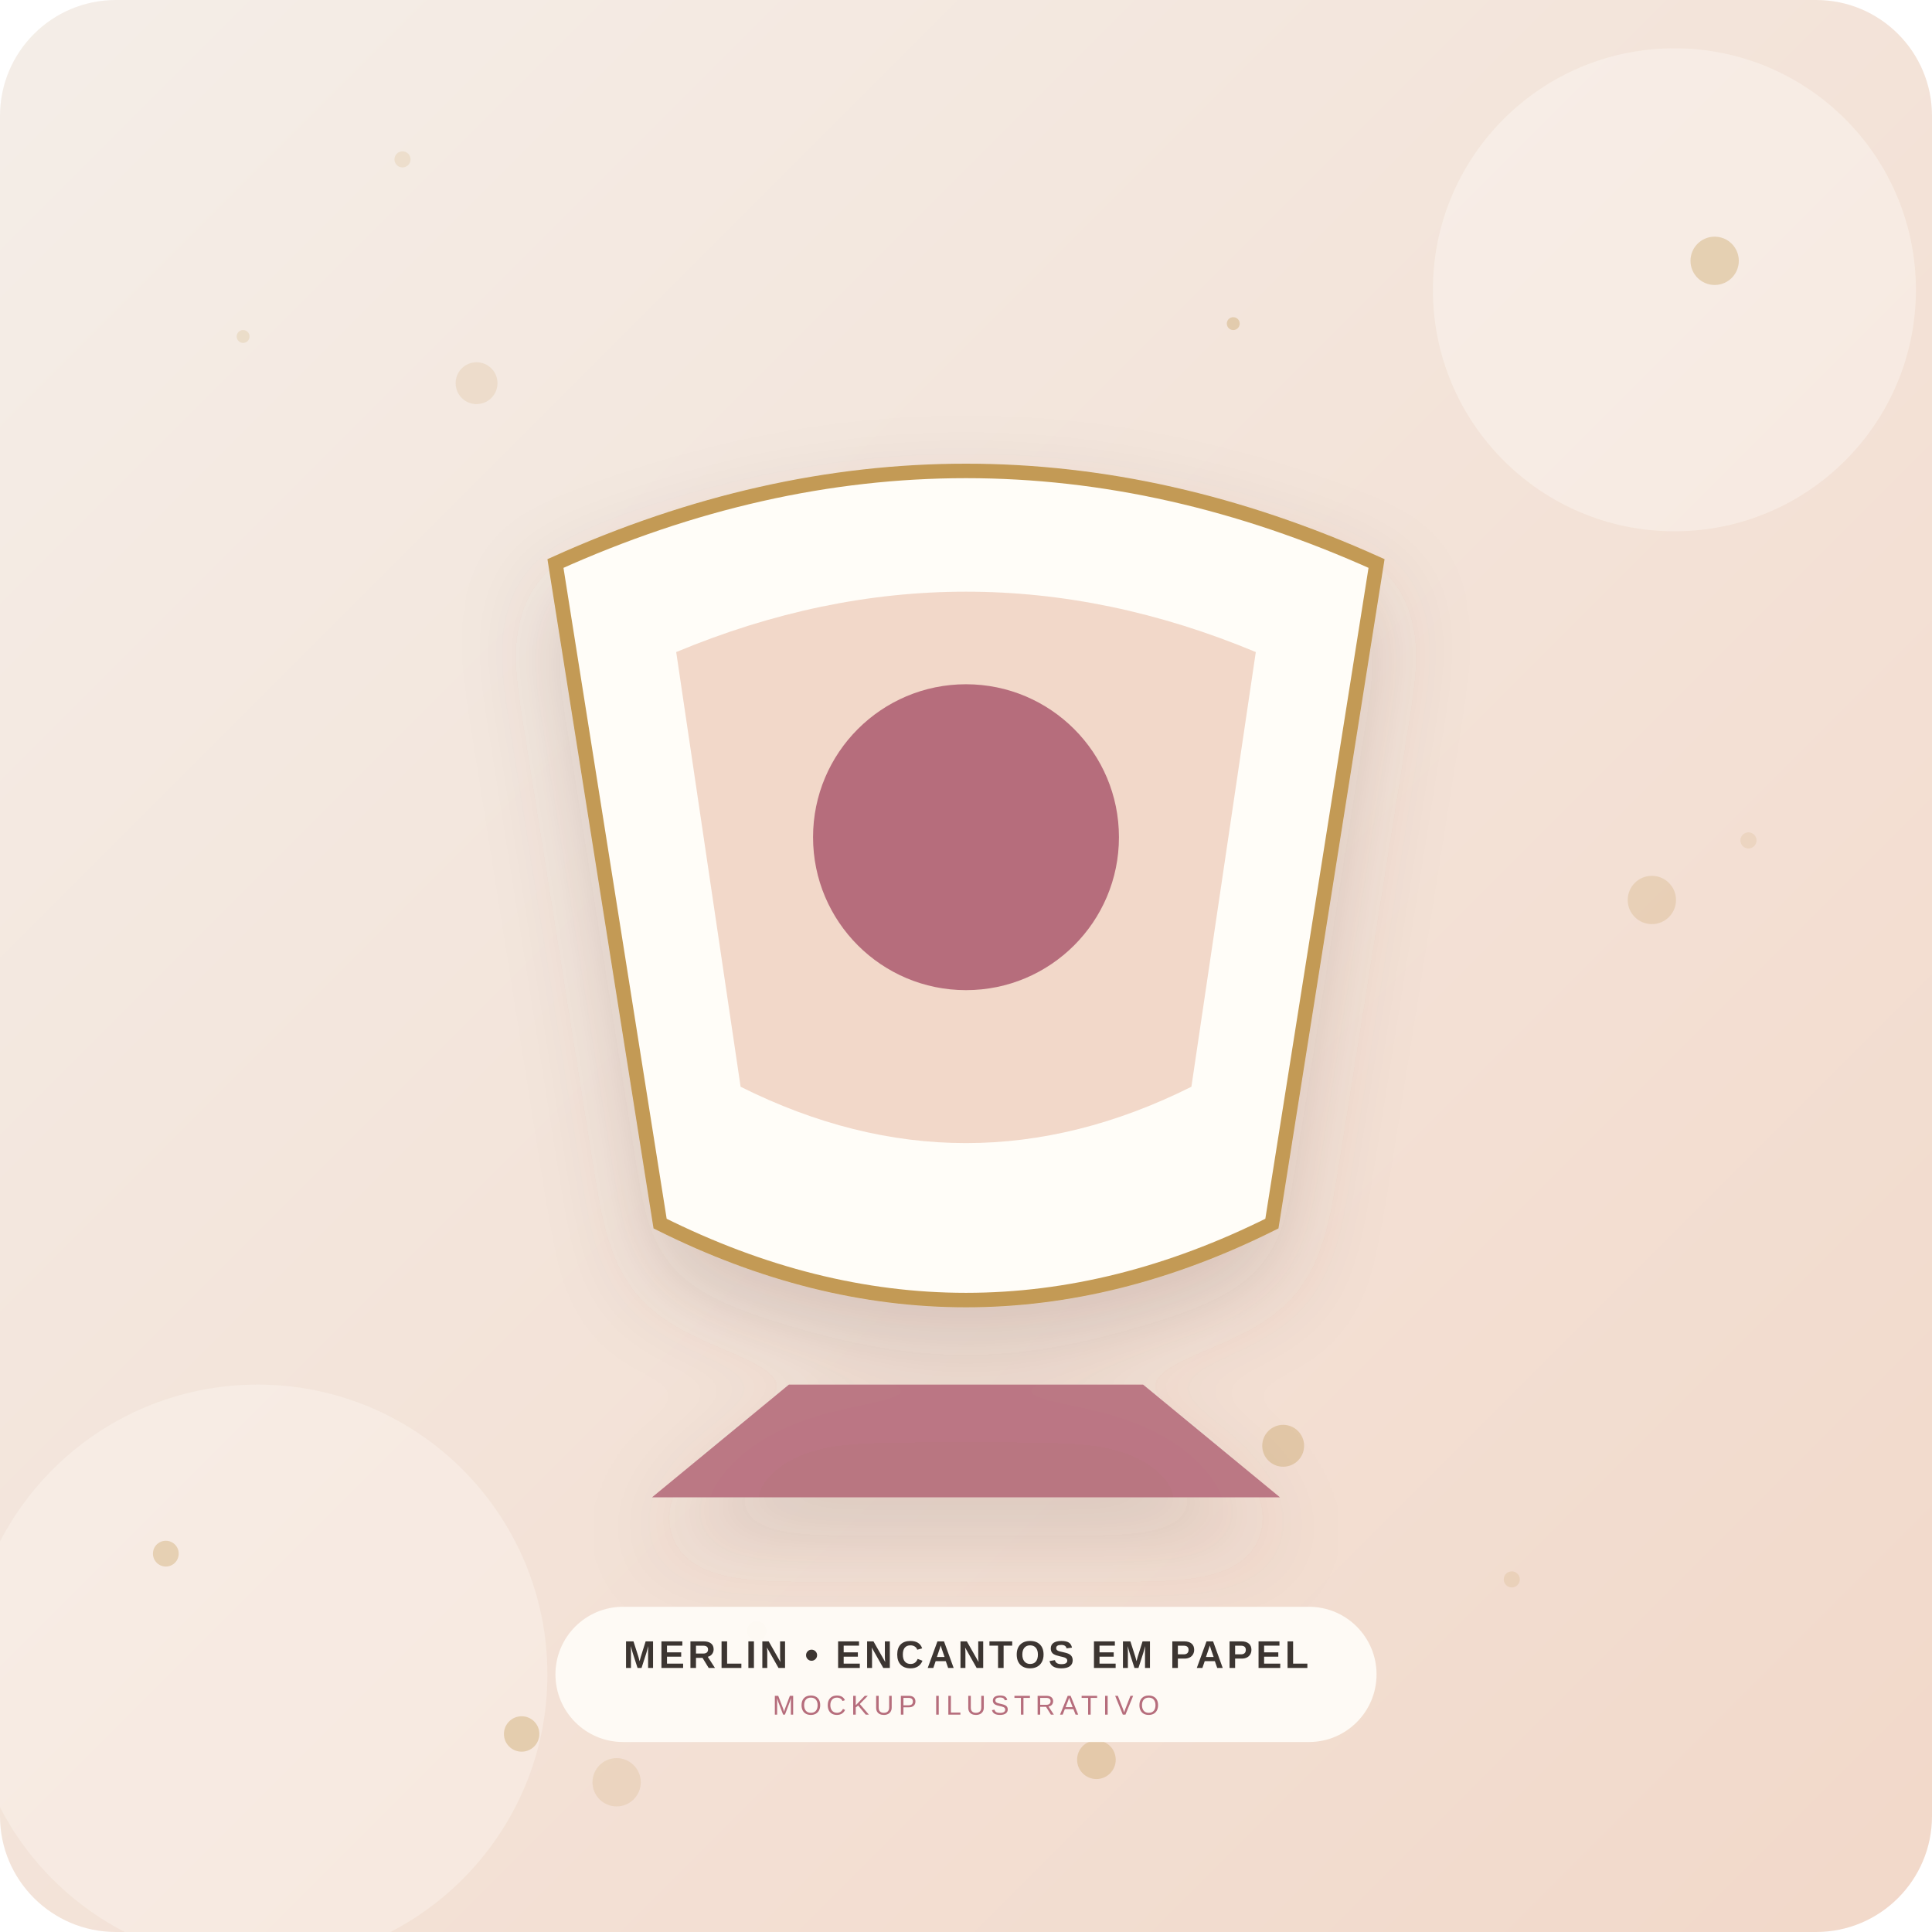
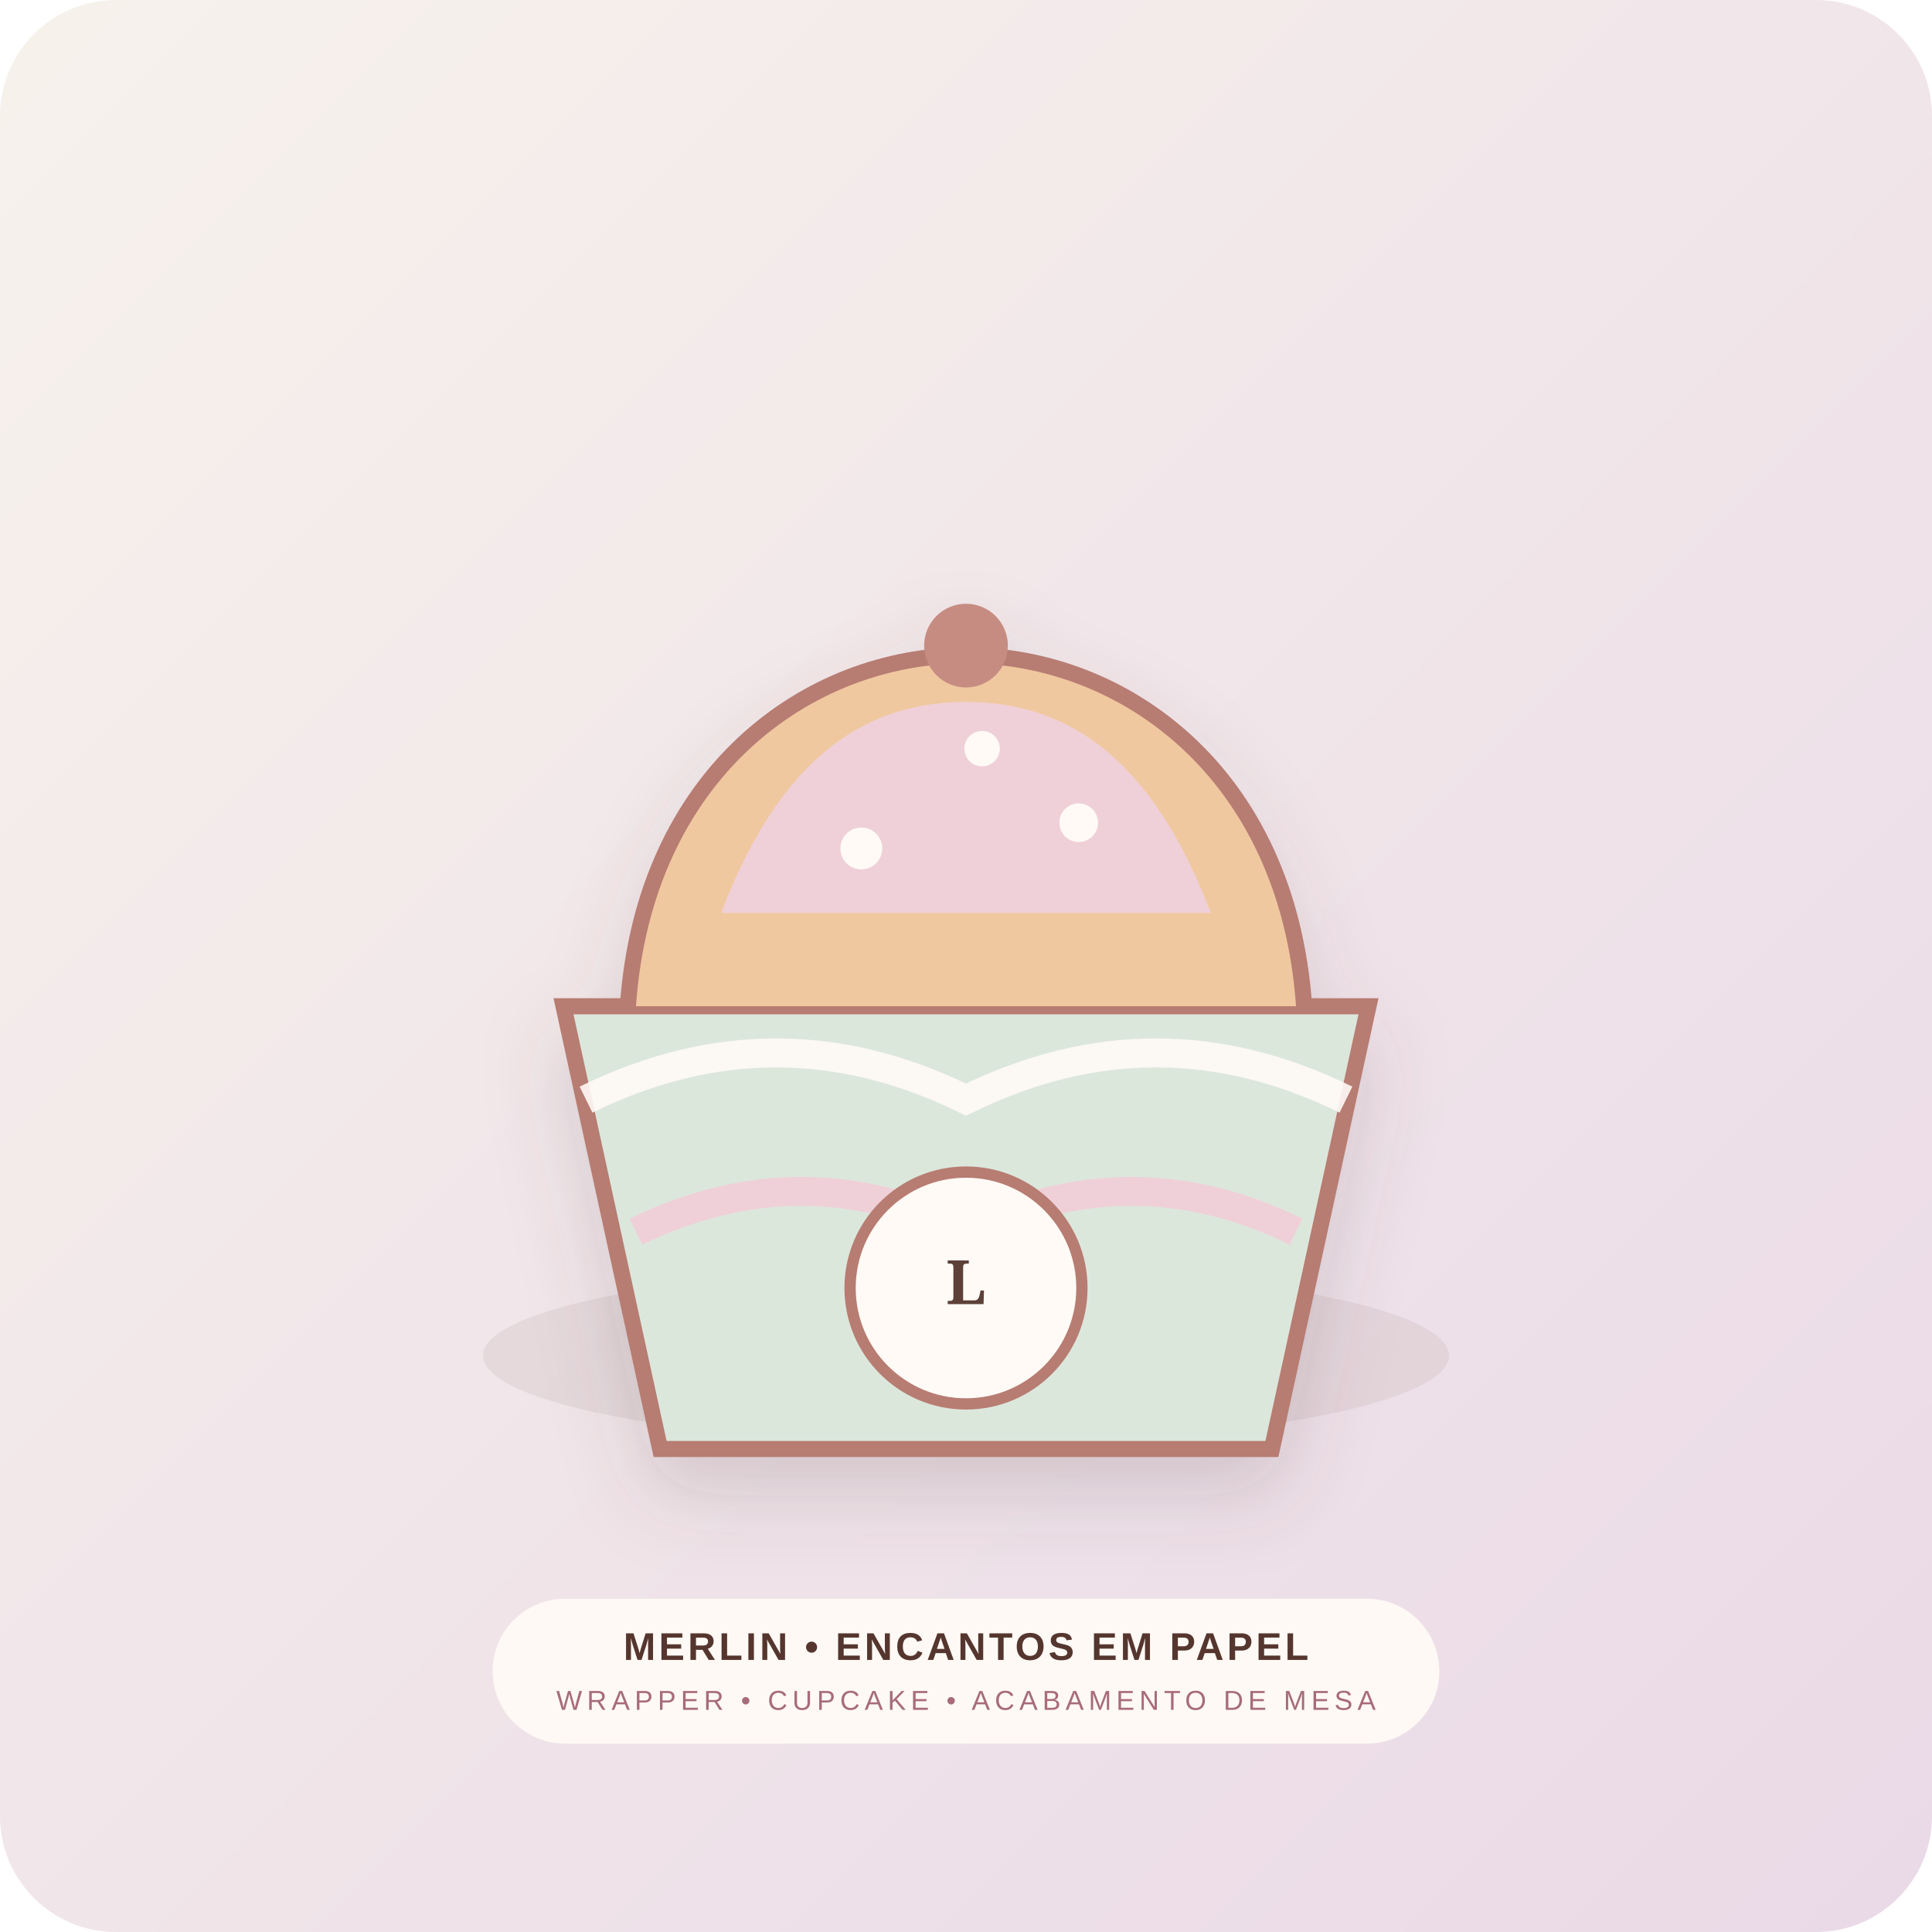
- <svg xmlns="http://www.w3.org/2000/svg" viewBox="0 0 1200 1200" role="img" aria-label="Wrapper para Cupcake">
+ <svg xmlns="http://www.w3.org/2000/svg" viewBox="0 0 1200 1200" role="img" aria-label="Wrapper para Cupcake Personalizado">
  <defs>
-     <linearGradient id="bg" x1="0" y1="0" x2="1" y2="1">
-       <stop stop-color="#f4eee8" />
-       <stop offset="1" stop-color="#f2d8c9" />
+     <linearGradient id="bg" x1="0" x2="1" y2="1">
+       <stop stop-color="#f7f2ec" />
+       <stop offset="1" stop-color="#ead9e7" />
    </linearGradient>
-     <filter id="shadow" x="-30%" y="-30%" width="160%" height="160%">
-       <feDropShadow dx="0" dy="28" stdDeviation="28" flood-color="#604b43" flood-opacity=".18" />
+     <filter id="s" x="-30%" y="-30%" width="160%" height="170%">
+       <feDropShadow dx="0" dy="24" stdDeviation="24" flood-color="#5c4943" flood-opacity=".18" />
    </filter>
  </defs>
  <rect width="1200" height="1200" rx="72" fill="url(#bg)" />
-   <circle cx="1040" cy="180" r="150" fill="#fffdf8" opacity=".35" />
-   <circle cx="160" cy="1040" r="180" fill="#fffdf8" opacity=".3" />
-   <circle cx="324" cy="1077" r="11" fill="#c39a55" opacity="0.36" />
-   <circle cx="151" cy="209" r="4" fill="#c39a55" opacity="0.18" />
-   <circle cx="939" cy="981" r="5" fill="#c39a55" opacity="0.17" />
-   <circle cx="470" cy="1013" r="6" fill="#c39a55" opacity="0.23" />
-   <circle cx="766" cy="201" r="4" fill="#c39a55" opacity="0.35" />
-   <circle cx="1086" cy="522" r="5" fill="#c39a55" opacity="0.15" />
-   <circle cx="250" cy="99" r="5" fill="#c39a55" opacity="0.16" />
-   <circle cx="1026" cy="559" r="15" fill="#c39a55" opacity="0.23" />
-   <circle cx="681" cy="1093" r="12" fill="#c39a55" opacity="0.31" />
-   <circle cx="103" cy="965" r="8" fill="#c39a55" opacity="0.34" />
-   <circle cx="1065" cy="162" r="15" fill="#c39a55" opacity="0.35" />
-   <circle cx="296" cy="238" r="13" fill="#c39a55" opacity="0.16" />
-   <circle cx="383" cy="1107" r="15" fill="#c39a55" opacity="0.17" />
-   <circle cx="797" cy="898" r="13" fill="#c39a55" opacity="0.35" />
-   <g filter="url(#shadow)">
-     <path d="M345 350 Q600 235 855 350 L790 760 Q600 855 410 760 Z" fill="#fffdf8" stroke="#c39a55" stroke-width="9" />
-     <path d="M420 405 Q600 330 780 405 L740 675 Q600 745 460 675 Z" fill="#f2d8c9" />
-     <circle cx="600" cy="520" r="95" fill="#b66d7c" />
-     <path d="M490 860 h220 l85 70 H405Z" fill="#b66d7c" opacity=".9" />
+   <ellipse cx="600" cy="842" rx="300" ry="55" fill="#70554c" opacity=".09" />
+   <g filter="url(#s)" transform="translate(600 555)">
+     <path d="M-250 70L-190 345H190L250 70Z" fill="#dce7dc" stroke="#b77c72" stroke-width="10" />
+     <path d="M-236 128q118-58 236 0q118-58 236 0" fill="none" stroke="#fffaf6" stroke-width="18" opacity=".9" />
+     <path d="M-205 210q103-50 205 0q103-50 205 0" fill="none" stroke="#efd0d8" stroke-width="18" />
+     <circle cx="0" cy="245" r="72" fill="#fffaf6" stroke="#b77c72" stroke-width="7" />
+     <text x="0" y="255" text-anchor="middle" fill="#5d4139" font-family="Georgia,serif" font-size="38" font-weight="700">L</text>
+     <path d="M-210 70c10-145 112-218 210-218S200-75 210 70" fill="#f0c8a0" stroke="#b77c72" stroke-width="10" />
+     <path d="M-152 12c36-95 88-131 152-131S116-83 152 12" fill="#efd0d8" />
+     <circle cx="-65" cy="-28" r="13" fill="#fffaf6" />
+     <circle cx="70" cy="-44" r="12" fill="#fffaf6" />
+     <circle cx="10" cy="-90" r="11" fill="#fffaf6" />
+     <circle cx="0" cy="-154" r="26" fill="#c68c82" />
  </g>
-   <g transform="translate(600 1040)" text-anchor="middle">
-     <rect x="-255" y="-42" width="510" height="84" rx="42" fill="#fffdf8" opacity=".91" />
-     <text y="-4" fill="#3c3531" font-family="Arial,Helvetica,sans-serif" font-size="24" font-weight="700" letter-spacing="2">MERLIN • ENCANTOS EM PAPEL</text>
-     <text y="25" fill="#b66d7c" font-family="Arial,Helvetica,sans-serif" font-size="17" letter-spacing="3">MOCKUP ILUSTRATIVO</text>
+   <g transform="translate(600 1038)" text-anchor="middle">
+     <rect x="-294" y="-45" width="588" height="90" rx="45" fill="#fffaf6" opacity=".96" />
+     <text y="-7" fill="#55362e" font-family="Arial,sans-serif" font-size="24" font-weight="700" letter-spacing="2">MERLIN • ENCANTOS EM PAPEL</text>
+     <text y="24" fill="#a76b7c" font-family="Arial,sans-serif" font-size="17" letter-spacing="3">WRAPPER • CUPCAKE • ACABAMENTO DE MESA</text>
  </g>
</svg>
